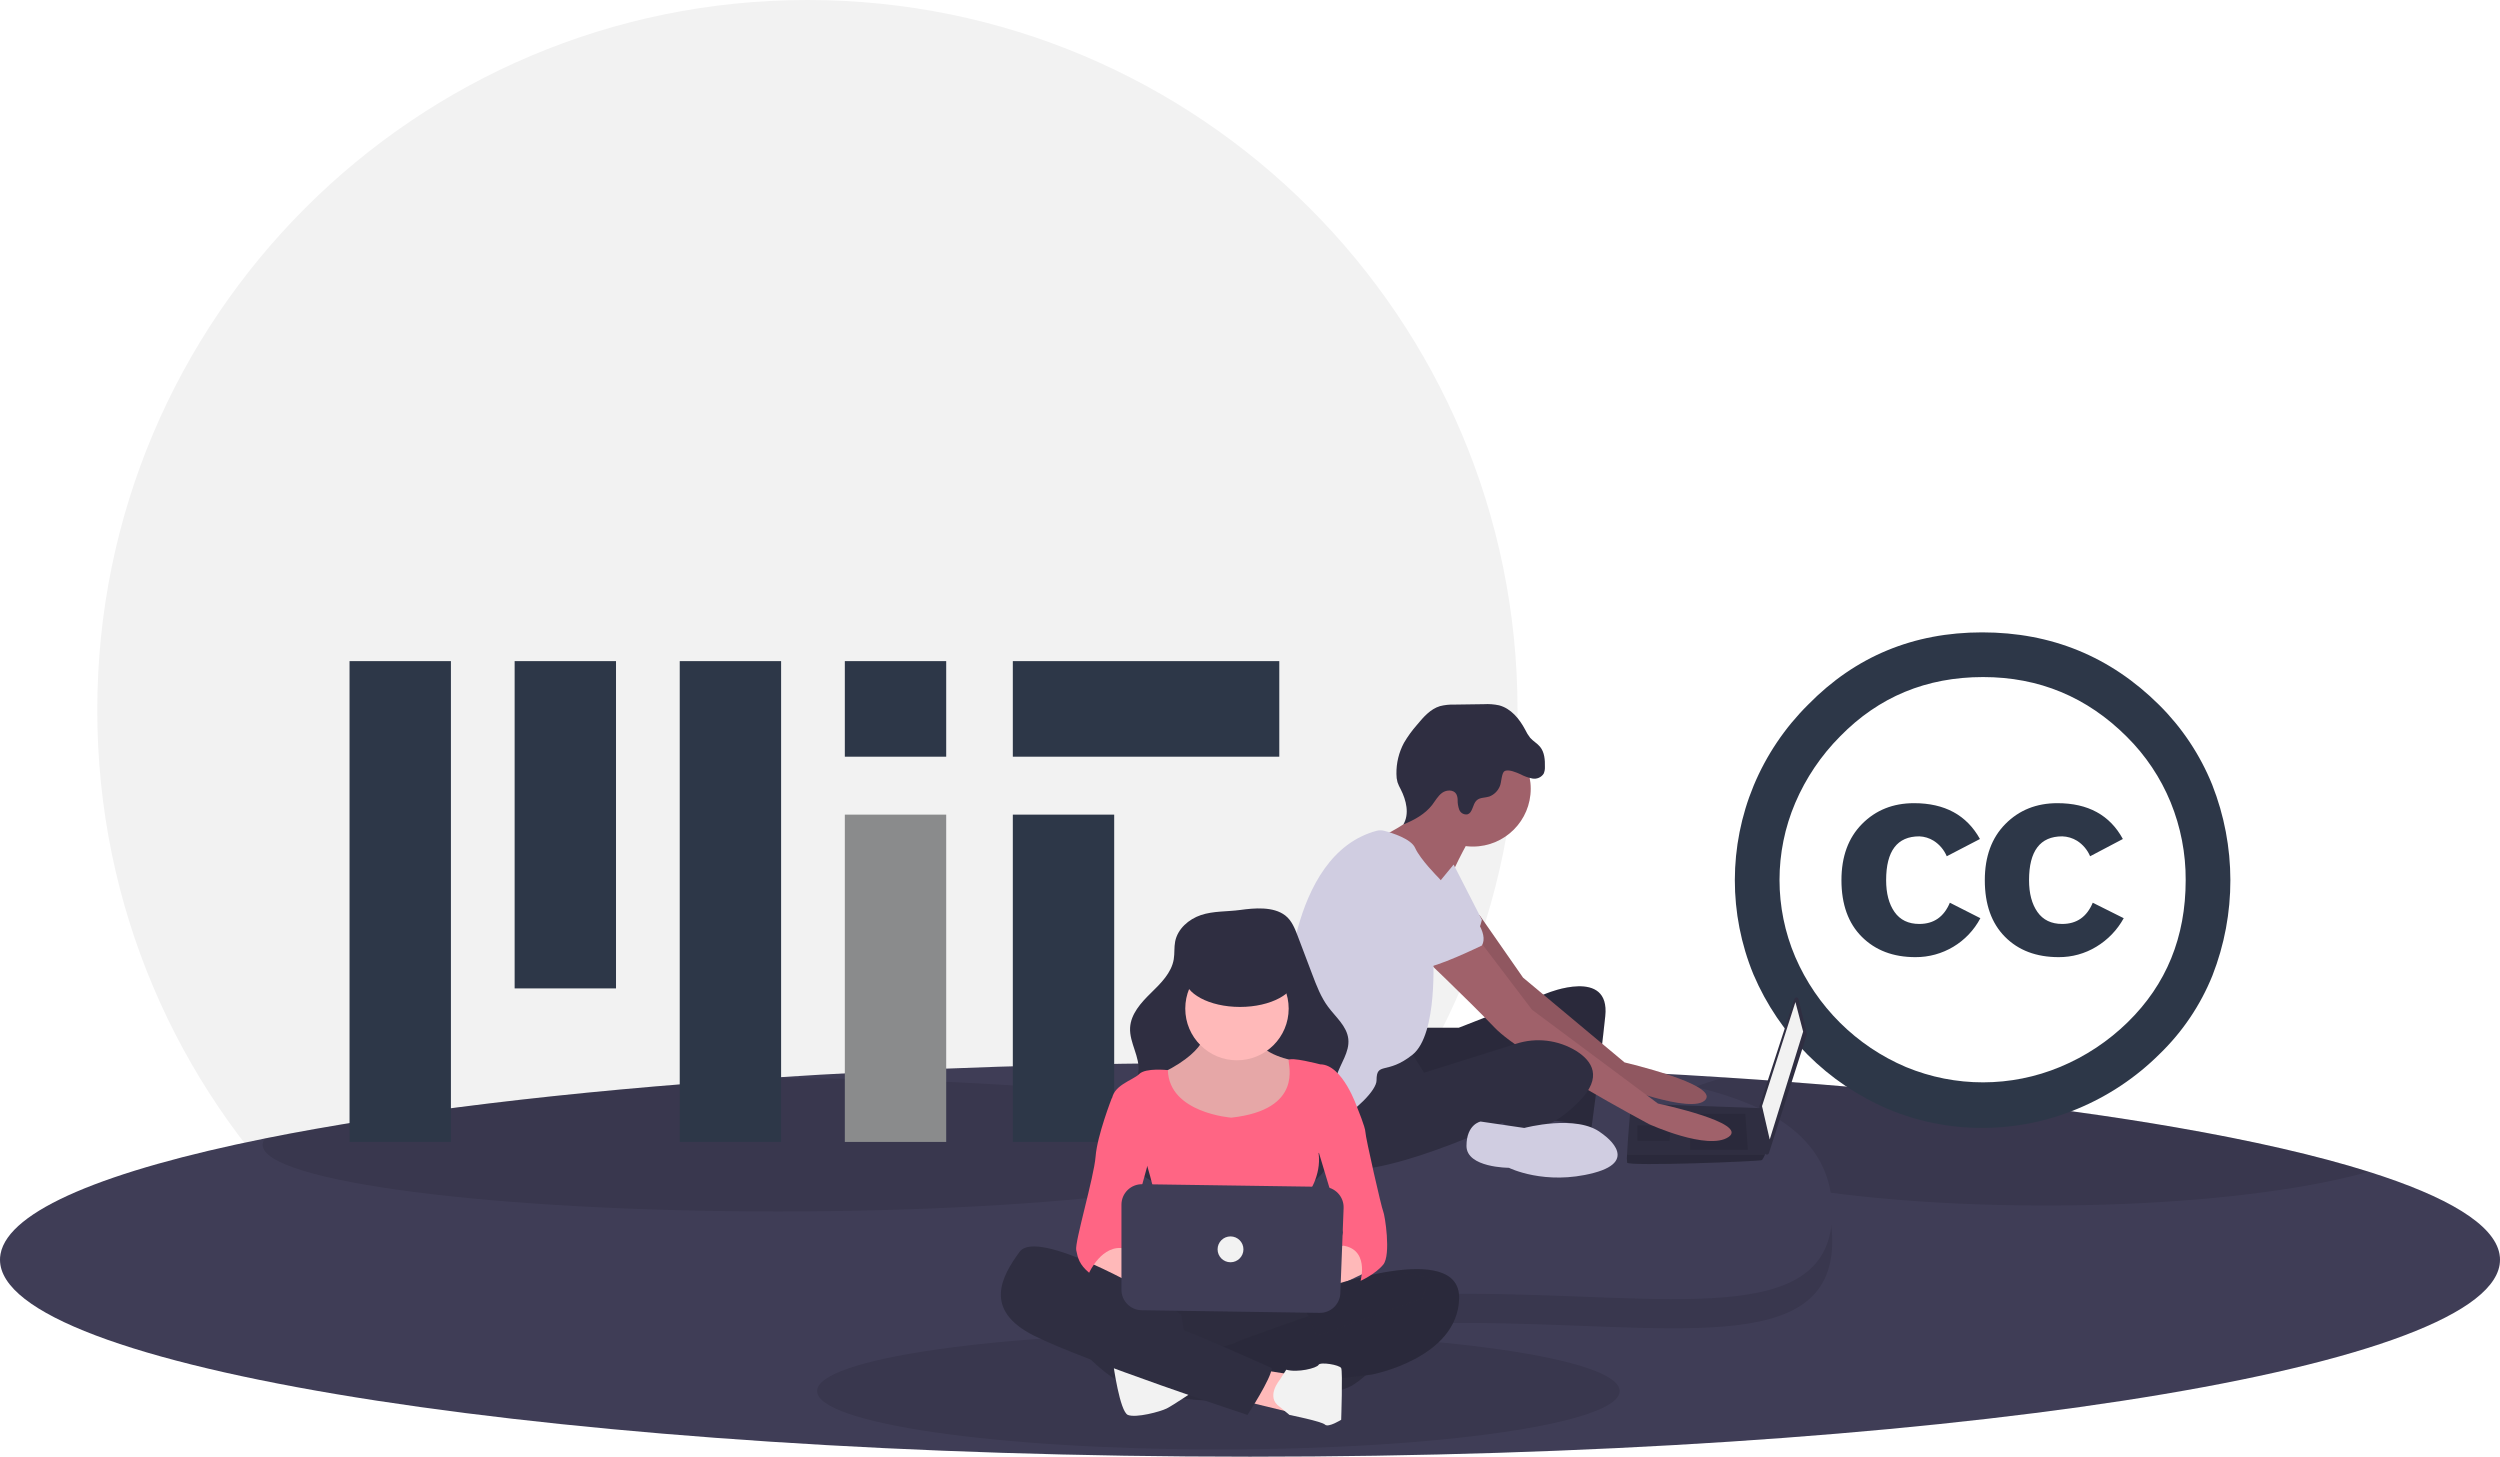
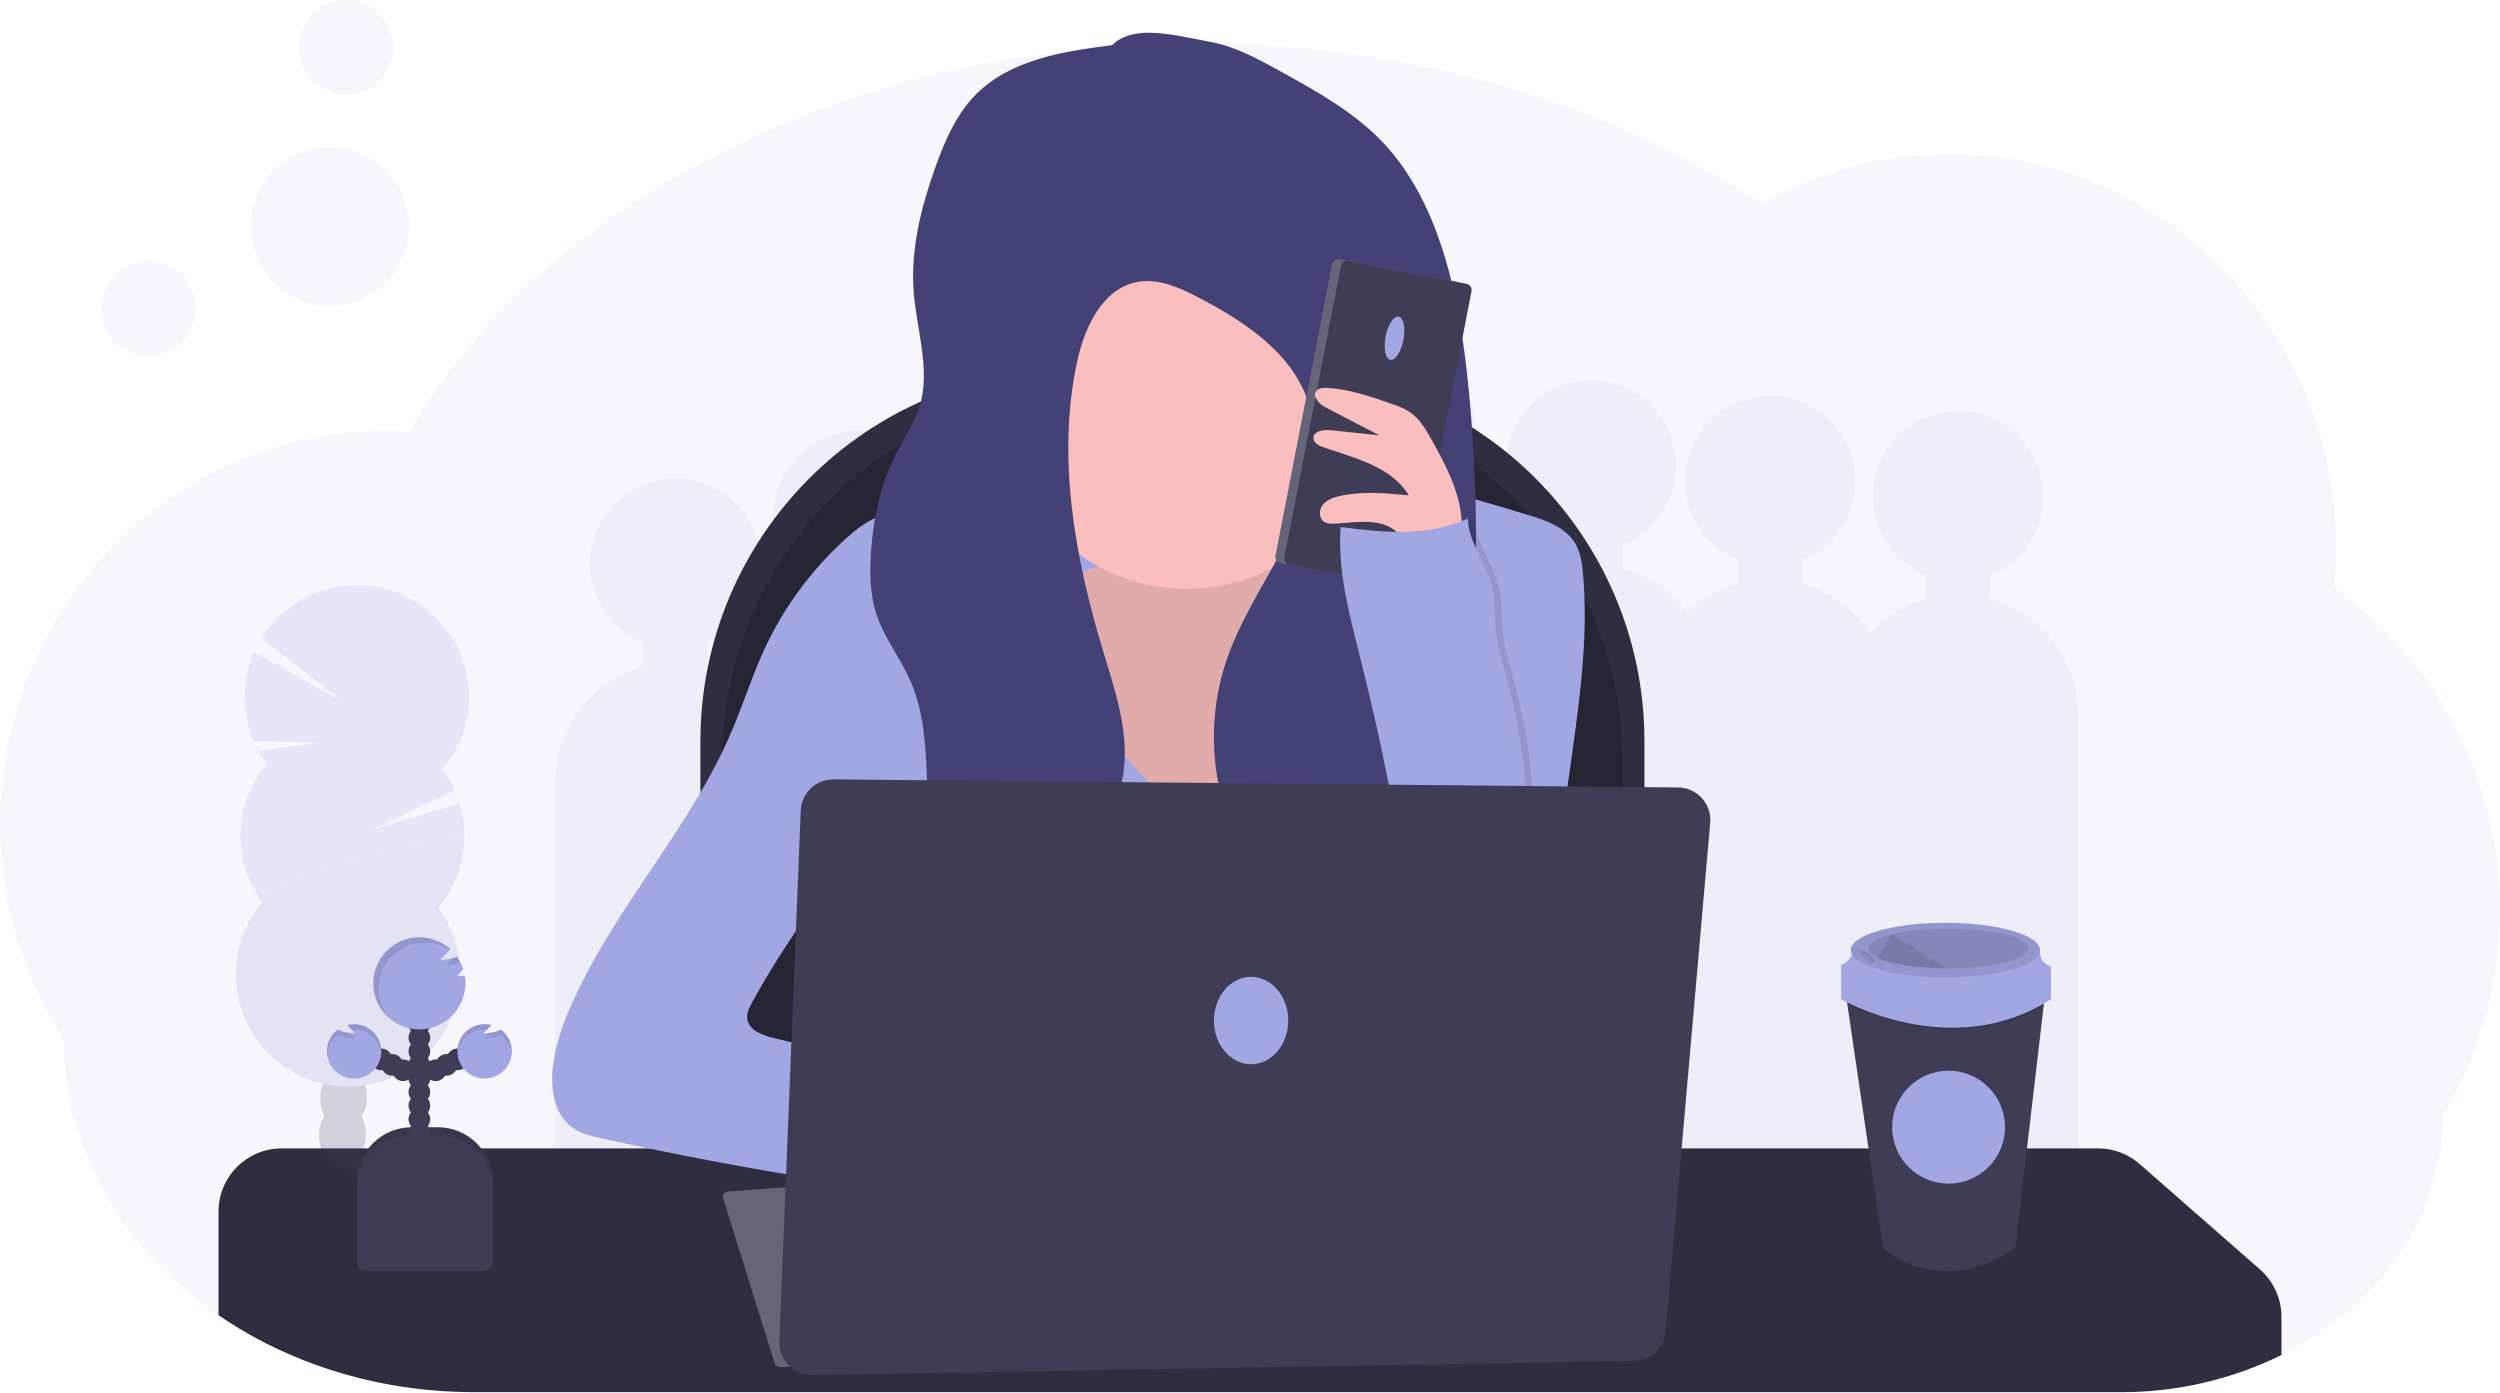
- <svg xmlns="http://www.w3.org/2000/svg" data-name="Layer 1" width="1028" height="598.997" viewBox="0 0 1028 598.997">
-   <circle cx="332.005" cy="292.004" r="292.004" fill="#f2f2f2" />
-   <path d="M1114,668.499a13.69,13.69,0,0,1-.17,2.12c-7.14,43.76-234.46,78.88-513.83,78.88s-506.69-35.12-513.83-78.88a13.675,13.675,0,0,1-.17-2.12c0-.2,0-.41.02-.61,0-.11.01-.21.01-.32a.489.489,0,0,0,.01-.12c.04-.45.1-.88.18-1.32,3.26-17.89,43.35-34.33,108.74-47.5,53.48-10.77,123.89-19.36,204.93-24.76,61.5-4.1,129.12-6.37,200.11-6.37,57.12,0,112.06,1.47,163.38,4.17h.02q16.11.855,31.74,1.87c71.33,4.62,134.63,11.69,185.63,20.54,31.37,5.45,58.1,11.58,79.19,18.22h.01c32.46,10.23,51.6,21.7,53.81,33.83.08.44.14.87.18,1.32a.487.487,0,0,0,.01.12c0,.11.01.21.01.32C1114,668.089,1114,668.299,1114,668.499Z" transform="translate(-86 -150.5013)" fill="#3f3d56" />
-   <ellipse cx="501" cy="571.997" rx="165" ry="24" opacity="0.1" />
-   <path d="M1059.96,632.299c-5.77,1.65-12.27,3.18-19.4,4.58-29.36,5.78-69.42,9.33-113.53,9.33-49.28,0-93.45-4.43-123.38-11.44-24.84-5.82-39.88-13.39-39.88-21.7,0-7.3,11.64-14.06,31.37-19.53,71.33,4.62,134.63,11.69,185.63,20.54C1012.14,619.529,1038.87,625.659,1059.96,632.299Z" transform="translate(-86 -150.5013)" opacity="0.1" />
-   <path d="M618,621.249c0,15.13-94.92,27.4-212,27.4s-212-12.27-212-27.4a4.372,4.372,0,0,1,.96-2.62c53.48-10.77,123.89-19.36,204.93-24.76q3.045-.015,6.11-.01C523.08,593.859,618,606.119,618,621.249Z" transform="translate(-86 -150.5013)" opacity="0.1" />
-   <rect x="416.472" y="334.975" width="41.685" height="134.584" fill="#2d3748" />
-   <rect x="279.506" y="271.851" width="41.685" height="197.708" fill="#2d3748" />
-   <rect x="143.73" y="271.851" width="41.685" height="197.708" fill="#2d3748" />
-   <rect x="211.618" y="271.851" width="41.685" height="134.584" fill="#2d3748" />
-   <rect x="347.393" y="271.851" width="41.685" height="39.303" fill="#2d3748" />
-   <rect x="347.393" y="334.975" width="41.685" height="134.584" fill="#8a8b8c" />
-   <rect x="416.472" y="271.851" width="109.573" height="39.303" fill="#2d3748" />
-   <path d="M901.062,410.53q42.748,0,72.774,29.839A97.983,97.983,0,0,1,995.668,473.208a107.346,107.346,0,0,1,.096,78.409,93.533,93.533,0,0,1-21.739,32.294,104.704,104.704,0,0,1-33.841,22.561,101.425,101.425,0,0,1-39.114,7.823,99.015,99.015,0,0,1-38.662-7.734A104.845,104.845,0,0,1,807.007,551.165a101.764,101.764,0,0,1,.089-77.594A102.307,102.307,0,0,1,829.565,440.185Q858.674,410.537,901.062,410.53Zm.369,18.377q-34.93,0-58.768,24.379A87.595,87.595,0,0,0,824.197,480.668a80.789,80.789,0,0,0,0,63.311,86.249,86.249,0,0,0,45.577,45.31,82.687,82.687,0,0,0,63.41-.089,87.995,87.995,0,0,0,27.741-18.374q23.831-23.287,23.828-58.405a83.659,83.659,0,0,0-6.186-32.02,81.465,81.465,0,0,0-18.002-26.929Q935.989,428.909,901.431,428.908Zm-1.277,66.591-13.649,7.097a14.006,14.006,0,0,0-5.365-6.368,12.087,12.087,0,0,0-5.916-1.818q-13.64,0-13.646,18.011,0,8.186,3.454,13.095,3.458,4.914,10.192,4.916,8.916,0,12.557-8.733l12.551,6.368a29.99,29.99,0,0,1-26.745,16.012q-13.644,0-22.016-8.37-8.367-8.367-8.367-23.284,0-14.557,8.46-23.105,8.458-8.549,21.38-8.552Q891.97,480.757,900.155,495.498Zm58.765,0-13.465,7.097a13.992,13.992,0,0,0-5.368-6.368,12.373,12.373,0,0,0-6.094-1.818q-13.644,0-13.649,18.011,0,8.186,3.458,13.095,3.453,4.914,10.192,4.916,8.907,0,12.548-8.733l12.735,6.368a31.277,31.277,0,0,1-11.274,11.736,29.398,29.398,0,0,1-15.464,4.276q-13.831,0-22.099-8.37-8.291-8.367-8.284-23.284,0-14.557,8.463-23.105,8.453-8.549,21.373-8.552Q950.912,480.757,958.919,495.498Z" transform="translate(-86 -150.5013)" fill="#2d3748" />
-   <path d="M839.417,660.837c0,48.737-67.934,33.663-151.113,33.663s-150.104,15.075-150.104-33.663,67.925-59.337,151.104-59.337S839.417,612.099,839.417,660.837Z" transform="translate(-86 -150.5013)" opacity="0.1" />
-   <path d="M839.417,648.837c0,48.737-67.934,33.663-151.113,33.663s-150.104,15.075-150.104-33.663,67.925-59.337,151.104-59.337S839.417,600.099,839.417,648.837Z" transform="translate(-86 -150.5013)" fill="#3f3d56" />
-   <path d="M825.542,561.343l3.434,14.164a.885.885,0,0,1-.017.478l-15.575,48.673a.885.885,0,0,1-1.722-.17l-2.155-18.961a.885.885,0,0,1,.038-.374l14.297-43.876A.885.885,0,0,1,825.542,561.343Z" transform="translate(-86 -150.5013)" fill="#2f2e41" />
-   <polygon points="738.278 412.038 741.449 424.19 727.711 468.572 724.541 454.835 738.278 412.038" fill="#f2f2f2" />
-   <path d="M755.064,628.584c.528,1.585,54.949-.528,55.477-1.057a11.469,11.469,0,0,0,1.162-2.113c.497-1.057.951-2.113.951-2.113l-2.113-17.108L756.649,604.279s-1.347,14.498-1.622,21.134A15.853,15.853,0,0,0,755.064,628.584Z" transform="translate(-86 -150.5013)" fill="#2f2e41" />
-   <polygon points="717.673 458.005 718.729 472.799 694.953 472.799 694.953 458.005 717.673 458.005" opacity="0.1" />
-   <polygon points="687.028 462.76 687.17 462.732 686.5 469.1 673.291 469.1 673.291 462.76 687.028 462.76" opacity="0.1" />
-   <path d="M755.064,628.584c.528,1.585,54.949-.528,55.477-1.057a11.469,11.469,0,0,0,1.162-2.113H755.027A15.853,15.853,0,0,0,755.064,628.584Z" transform="translate(-86 -150.5013)" opacity="0.1" />
-   <path d="M671.055,573.106h14.794l36.457-14.266s25.889-10.567,23.776,9.51S740.27,615.375,740.27,615.375s-11.624-5.284-17.964-3.698-2.113-32.23-2.113-32.23-51.779,24.833-56.534,21.663-5.812-25.361-5.812-25.361Z" transform="translate(-86 -150.5013)" fill="#2f2e41" />
-   <path d="M671.055,573.106h14.794l36.457-14.266s25.889-10.567,23.776,9.51S740.27,615.375,740.27,615.375s-11.624-5.284-17.964-3.698-2.113-32.23-2.113-32.23-51.779,24.833-56.534,21.663-5.812-25.361-5.812-25.361Z" transform="translate(-86 -150.5013)" opacity="0.1" />
-   <path d="M694.363,526.777l17.904,25.723,41.74,34.871s38.57,8.982,33.286,15.322-37.513-6.34-37.513-6.34S701.7,561.483,700.115,558.841s-19.021-27.474-19.021-27.474Z" transform="translate(-86 -150.5013)" fill="#a0616a" />
-   <path d="M694.363,526.777l17.904,25.723,41.74,34.871s38.57,8.982,33.286,15.322-37.513-6.34-37.513-6.34S701.7,561.483,700.115,558.841s-19.021-27.474-19.021-27.474Z" transform="translate(-86 -150.5013)" opacity="0.1" />
-   <circle cx="605.661" cy="324.331" r="23.776" fill="#a0616a" />
-   <path d="M690.076,495.967s-7.925,13.737-9.51,21.134-23.776-14.794-23.776-14.794l-2.906-7.661s20.87-9.775,19.285-17.7S690.076,495.967,690.076,495.967Z" transform="translate(-86 -150.5013)" fill="#a0616a" />
-   <path d="M683.736,506.005l11.624,22.719s-2.642,11.095-6.869,12.152-22.191-13.737-22.191-13.737Z" transform="translate(-86 -150.5013)" fill="#d0cde1" />
-   <path d="M694.303,537.178l21.663,28.531,51.779,38.57s37.513,7.925,29.06,13.737-32.758-5.284-32.758-5.284-52.307-28.003-63.403-39.627-31.701-31.173-31.701-31.173Z" transform="translate(-86 -150.5013)" fill="#a0616a" />
-   <path d="M665.244,581.56l6.34,10.039,37.839-11.905a29.751,29.751,0,0,1,24.771,2.989c6.604,4.161,10.831,10.765,1.321,20.54-19.021,19.549-31.701,8.982-31.701,8.982s-63.931,30.116-74.498,15.322-11.095-22.191-11.095-22.191S658.903,579.975,665.244,581.56Z" transform="translate(-86 -150.5013)" fill="#2f2e41" />
-   <path d="M744.497,616.432s16.907,11.095-3.17,16.379-34.871-2.113-34.871-2.113-17.436,0-17.436-8.982,5.812-10.039,5.812-10.039l17.964,2.642S734.458,608.506,744.497,616.432Z" transform="translate(-86 -150.5013)" fill="#d0cde1" />
-   <path d="M711.166,468.851a17.728,17.728,0,0,0,4.982,1.785,4.548,4.548,0,0,0,4.595-1.969,6.181,6.181,0,0,0,.522-2.795c.064-2.901-.146-6.038-1.985-8.283-1.17-1.429-2.878-2.33-4.089-3.724a17.598,17.598,0,0,1-2.067-3.378c-2.356-4.424-5.843-8.676-10.69-9.951a23.183,23.183,0,0,0-6.24-.477l-12.206.172a21.251,21.251,0,0,0-5.872.632c-3.929,1.188-6.789,4.492-9.409,7.651a47.851,47.851,0,0,0-5.396,7.448,26.133,26.133,0,0,0-3.098,12.804,11.98,11.98,0,0,0,.439,3.388,18.801,18.801,0,0,0,1.332,2.925c2.289,4.496,3.648,10.112,1.07,14.449,4.478-1.829,8.909-4.228,11.863-8.058,1.321-1.714,2.358-3.72,4.119-4.977s4.631-1.367,5.761.479a5.163,5.163,0,0,1,.583,2.418,11.084,11.084,0,0,0,.668,4.081,3.058,3.058,0,0,0,3.322,1.896c2.3-.648,2.08-4.179,3.852-5.782,1.346-1.218,3.422-.985,5.15-1.538a7.643,7.643,0,0,0,4.387-4.321c.655-1.468.645-5.31,1.884-6.105C706.194,466.625,709.726,468.21,711.166,468.851Z" transform="translate(-86 -150.5013)" fill="#2f2e41" />
-   <path d="M651.996,492.139a6.271,6.271,0,0,1,3.264.008c3.392.911,10.995,3.321,12.625,6.989,2.113,4.755,9.51,12.152,9.51,12.152s10.039,10.039,7.925,16.907-10.039,14.794-10.039,14.794,2.113,32.758-8.454,41.212-14.794,2.642-14.794,10.567-32.758,32.758-39.098,17.436c0,0,3.17-28.531,2.113-38.57C614.008,563.741,615.533,502.011,651.996,492.139Z" transform="translate(-86 -150.5013)" fill="#d0cde1" />
-   <path d="M668.942,505.477s32.23,23.776,26.418,33.815c0,0-19.549,9.51-23.776,8.982s-20.606-19.021-24.833-20.606S640.411,497.552,668.942,505.477Z" transform="translate(-86 -150.5013)" fill="#d0cde1" />
-   <path d="M579.811,526.783c-5.013,1.693-9.554,5.652-10.58,10.843-.476,2.406-.184,4.907-.585,7.327-.929,5.612-5.334,9.897-9.396,13.878s-8.258,8.606-8.555,14.286c-.325,6.22,4.186,12.047,3.406,18.226-.907,7.179-8.489,11.831-10.364,18.82-1.252,4.667.282,9.694,2.805,13.815,4.809,7.852,13.028,13.183,21.781,16.041s18.075,3.459,27.282,3.556c11.211.117,23.383-.845,31.806-8.244a25.48,25.48,0,0,0,8.459-16.588c.8-8.571-2.777-17.426-.31-25.673,1.553-5.19,5.447-9.93,4.866-15.316-.568-5.266-5.168-8.999-8.323-13.253-2.946-3.972-4.734-8.663-6.486-13.288l-5.995-15.824c-1.178-3.111-2.473-6.382-5.099-8.424-4.917-3.822-12.822-3.071-18.572-2.283C590.619,525.412,584.94,525.051,579.811,526.783Z" transform="translate(-86 -150.5013)" fill="#2f2e41" />
-   <path d="M581.688,572.877s2.657,8.637-17.274,18.602,1.993,20.595,1.993,20.595l23.253,5.315s23.917-3.322,26.575-7.308,7.308-17.274,5.979-19.267a31.061,31.061,0,0,0-3.322-3.986s-15.945-2.657-15.281-9.966S581.688,572.877,581.688,572.877Z" transform="translate(-86 -150.5013)" fill="#ffb9b9" />
-   <path d="M581.688,572.877s2.657,8.637-17.274,18.602,1.993,20.595,1.993,20.595l23.253,5.315s23.917-3.322,26.575-7.308,7.308-17.274,5.979-19.267a31.061,31.061,0,0,0-3.322-3.986s-15.945-2.657-15.281-9.966S581.688,572.877,581.688,572.877Z" transform="translate(-86 -150.5013)" opacity="0.1" />
-   <circle cx="508.643" cy="414.736" r="21.26" fill="#ffb9b9" />
-   <path d="M592.318,610.082s-25.604-1.872-26.089-19.539c0,0-9.122-1.057-11.78,1.601s-11.294,4.651-11.294,11.294,14.616,26.575,14.616,26.575,7.972,26.575,4.651,31.225-3.986,16.609-3.986,16.609,33.218-2.657,38.533,0,26.575,2.657,27.904,0-1.329-35.876-1.329-35.876,5.979-7.972,4.651-17.274L644.139,606.096s-5.979-17.938-15.281-17.938c0,0-12.623-3.322-12.955-1.661S622.215,606.76,592.318,610.082Z" transform="translate(-86 -150.5013)" fill="#ff6584" />
-   <path d="M532.525,668.547s5.979,9.301,21.26,11.294,17.938-3.322,16.609-4.651-17.274-7.308-17.274-7.308l-9.301-7.308Z" transform="translate(-86 -150.5013)" fill="#ffb9b9" />
-   <path d="M641.481,660.574l-17.274,9.966s-22.589-1.329-13.952,5.315,24.582,3.986,24.582,3.986l15.281-7.308Z" transform="translate(-86 -150.5013)" fill="#ffb9b9" />
-   <path d="M555.113,677.848s-15.945,39.198,3.322,45.177,72.416,4.651,84.375-3.322,15.281-18.602,13.287-21.924-15.281-12.623-24.582-13.287S555.113,677.848,555.113,677.848Z" transform="translate(-86 -150.5013)" fill="#2f2e41" />
-   <path d="M555.113,677.848s-15.945,39.198,3.322,45.177,72.416,4.651,84.375-3.322,15.281-18.602,13.287-21.924-15.281-12.623-24.582-13.287S555.113,677.848,555.113,677.848Z" transform="translate(-86 -150.5013)" opacity="0.05" />
-   <path d="M630.378,680.283s56.281-20.373,55.617,4.208-35.876,31.225-35.876,31.225l-10.63,1.329-58.465,1.993s1.993-10.63-2.657-11.959c0,0,15.281-3.986,15.945-4.651s38.533-13.952,41.191-14.616,10.63-5.979,16.609-5.315c0,0,6.644-5.315,13.952-3.986l-20.595,1.329Z" transform="translate(-86 -150.5013)" fill="#2f2e41" />
-   <path d="M630.378,680.283s56.281-20.373,55.617,4.208-35.876,31.225-35.876,31.225l-10.63,1.329-58.465,1.993s1.993-10.63-2.657-11.959c0,0,15.281-3.986,15.945-4.651s38.533-13.952,41.191-14.616,10.63-5.979,16.609-5.315c0,0,6.644-5.315,13.952-3.986l-20.595,1.329Z" transform="translate(-86 -150.5013)" opacity="0.1" />
-   <polygon points="534.434 533.081 541.53 549.271 584.714 533.99 588.036 525.354 576.741 523.36 554.035 527.347 544.187 530.004 534.434 533.081" fill="#2f2e41" />
-   <polygon points="534.434 533.081 541.53 549.271 584.714 533.99 588.036 525.354 576.741 523.36 554.035 527.347 544.187 530.004 534.434 533.081" opacity="0.1" />
-   <path d="M528.538,703.094s12.623,15.945,27.239,19.931,22.589-1.329,22.589-1.329L573.716,703.094l-1.993-11.959L563.086,685.156l-17.274-7.972-20.595-6.644s-8.637-1.329-8.637,0,7.972,21.26,7.972,21.26Z" transform="translate(-86 -150.5013)" fill="#2f2e41" />
-   <path d="M543.819,711.731s2.657,19.267,5.979,20.595,13.287-1.329,15.945-2.657,11.691-7.459,11.691-7.459S545.812,710.402,543.819,711.731Z" transform="translate(-86 -150.5013)" fill="#f2f2f2" />
-   <polygon points="518.277 563.223 530.9 565.216 529.571 580.496 511.964 576.22 518.277 563.223" fill="#ffb9b9" />
-   <path d="M612.186,717.977s-5.916,7.042.063,11.028l3.986,3.322s13.287,2.657,14.616,3.986,6.644-1.993,6.644-1.993.664-19.931,0-21.26-8.637-2.657-9.301-1.329-8.637,3.322-13.287,1.993Z" transform="translate(-86 -150.5013)" fill="#f2f2f2" />
-   <path d="M559.099,682.499s-46.506-27.239-53.814-17.274-15.281,23.917,5.979,34.547,87.697,32.554,87.697,32.554,9.966-15.281,9.966-19.267c0,0-35.212-15.945-41.191-17.274s-29.897-16.609-33.219-17.938-7.972-5.315-7.972-5.315Z" transform="translate(-86 -150.5013)" fill="#2f2e41" />
-   <path d="M545.812,600.117l-2.657,1.993s-5.979,15.281-6.644,23.917-8.637,35.212-7.972,38.533,1.329,5.979,5.315,9.301c0,0,5.315-11.959,14.616-9.966l11.294-41.191Z" transform="translate(-86 -150.5013)" fill="#ff6584" />
-   <path d="M638.824,600.117l5.315,5.979s3.322,7.972,3.322,9.966,6.644,31.225,7.308,32.554,3.322,17.938,0,21.924-9.301,6.644-9.301,6.644,3.986-13.952-8.637-14.616l1.329-5.315-11.959-39.862Z" transform="translate(-86 -150.5013)" fill="#ff6584" />
-   <path d="M547.141,645.858v34.995a8.413,8.413,0,0,0,8.289,8.413l73.185,1.084a8.413,8.413,0,0,0,8.532-8.089l1.346-34.999a8.413,8.413,0,0,0-8.285-8.736l-74.531-1.08A8.413,8.413,0,0,0,547.141,645.858Z" transform="translate(-86 -150.5013)" fill="#3f3d56" />
-   <ellipse cx="509.89" cy="401.732" rx="22.884" ry="12.322" fill="#2f2e41" />
-   <circle cx="505.986" cy="513.727" r="5.315" fill="#f2f2f2" />
+ <svg xmlns="http://www.w3.org/2000/svg" data-name="Layer 1" width="1144" height="637" viewBox="0 0 1144 637">
+   <path d="M1172,547.81a180.56,180.56,0,0,1-26.12,93.88c0,34.62-16.14,66-42.32,88.87a144.74,144.74,0,0,1-21.08,15.28c-.3.19-.61.37-.92.55-.56.33-1.12.66-1.69,1l-.53.31h0c-2.39,1.35-4.83,2.65-7.32,3.87a165.67,165.67,0,0,1-73.76,17H245.17q-9,0-17.84-.72a211.15,211.15,0,0,1-61.06-14.14q-5.72-2.26-11.22-4.86-2.62-1.23-5.19-2.53c-1.07-.54-2.14-1.1-3.2-1.66A190.5,190.5,0,0,1,128,733.32a183.89,183.89,0,0,1-15.8-12.12C78.17,692,57.12,651.59,57.12,607A180.5,180.5,0,0,1,28,508.32c0-99.14,79.24-179.51,177-179.51,3,0,6,.09,9,.25.43,0,.85,0,1.28.06,16.48-28.09,38.51-53.9,65-76.62,72.24-61.9,177.82-100.92,295.43-100.92,98.82,0,189.15,27.55,258.34,73.07A174.18,174.18,0,0,1,920,202.1c97.74,0,177,80.37,177,179.51a184.9,184.9,0,0,1-1,18.78A180,180,0,0,1,1172,547.81Z" transform="translate(-28 -131.5)" fill="#a2a6e2" opacity="0.1" />
+   <path d="M938.69,405.47V394.74a39.05,39.05,0,1,0-29.38,0v10.73A55,55,0,0,0,883.77,421a55.08,55.08,0,0,0-31.08-22.52V387.74a39.05,39.05,0,1,0-29.38,0v10.73a55,55,0,0,0-23.21,13.16,55.08,55.08,0,0,0-29.41-20.16V380.74a39.05,39.05,0,1,0-29.38,0v10.73a55,55,0,0,0-26,16.06,55.09,55.09,0,0,0-36.57-33.06V363.74a39.05,39.05,0,1,0-29.38,0v10.73a55,55,0,0,0-40,47.77,54.62,54.62,0,0,0-16.57-7.77V403.74a39.05,39.05,0,1,0-29.38,0v10.73a55.18,55.18,0,0,0-34.66,28.7,54.58,54.58,0,0,0-15-6.7V425.74a39.05,39.05,0,1,0-29.38,0v10.73a54.29,54.29,0,0,0-14.21,6.22,55.14,55.14,0,0,0-34.41-28.22V403.74a39.05,39.05,0,1,0-29.38,0v10.73a55.1,55.1,0,0,0-35.87,31.36,55,55,0,0,0-18.75-9.36V425.74a39.05,39.05,0,1,0-29.38,0v10.73a55,55,0,0,0-40.31,53v248H392v-22h52v22H554v-22h79v-40h68v17h82v7h86v7H979v-248A55,55,0,0,0,938.69,405.47Z" transform="translate(-28 -131.5)" fill="#a2a6e2" opacity="0.1" />
+   <path d="M490.78,169h91.43A170.28,170.28,0,0,1,752.5,339.28V570a0,0,0,0,1,0,0h-432a0,0,0,0,1,0,0V339.28A170.28,170.28,0,0,1,490.78,169Z" fill="#2f2e41" />
+   <path d="M500.78,178.28h71.43A170.28,170.28,0,0,1,742.5,348.56V560.71a0,0,0,0,1,0,0h-412a0,0,0,0,1,0,0V348.56A170.28,170.28,0,0,1,500.78,178.28Z" opacity="0.2" />
+   <path d="M1072,734.09v17.46a165.67,165.67,0,0,1-73.76,17H245.17q-9,0-17.84-.72a211.15,211.15,0,0,1-61.06-14.14q-5.72-2.26-11.22-4.86-2.62-1.23-5.19-2.53c-1.07-.54-2.14-1.1-3.2-1.66A190.5,190.5,0,0,1,128,733.32V685.9A28.9,28.9,0,0,1,156.9,657H988.13a28.9,28.9,0,0,1,19,7.17l55,48.2A28.87,28.87,0,0,1,1072,734.09Z" transform="translate(-28 -131.5)" fill="#2f2e41" />
+   <path d="M510.67,357.31q-32.71,2.16-65.17,7c-6.15.92-12.39,1.94-18,4.66a52.8,52.8,0,0,0-11.94,8.56,157.38,157.38,0,0,0-38,51.53c-5.57,12.15-9.57,25-14.82,37.25-18.69,43.75-52.59,79.53-72.32,122.82-4.27,9.37-7.87,19.15-9.3,29.34-1.48,10.54.2,22.84,8.86,29,4,2.83,8.86,4,13.62,5a1641.51,1641.51,0,0,0,181.57,29.65c-6.61-6.38-8.82-16.27-7.95-25.41s4.46-17.78,8-26.25q-51.81-11.43-103.36-24c-5.13-1.25-11.29-3.6-11.92-8.84-.32-2.67,1-5.24,2.3-7.59a407.17,407.17,0,0,1,52.4-74c0,28.06-1.39,59.75-1.39,87.82H747.35a248,248,0,0,1-6.84-48.85C739,501.24,757.1,447.89,752.4,394.24c-.44-4.95-1.12-10.05-3.71-14.29-4.47-7.32-13.39-10.35-21.59-12.85-31.44-9.56-63.54-19.23-96.4-18.48-9.77.23-19.5,1.37-29.21,2.52C571.9,354.63,540.4,355.34,510.67,357.31Z" transform="translate(-28 -131.5)" fill="#a2a6e2" />
+   <path d="M358.88,679.82l23.6,75.53a2.36,2.36,0,0,0,2.25,1.65H486l-24-88-101.06,7.77A2.36,2.36,0,0,0,358.88,679.82Z" transform="translate(-28 -131.5)" fill="#656478" />
+   <path d="M532,389.79c-4.4,2.53-9.53,3.44-14.53,4.31l-32.27,5.6c-6.28,1.09-12.89,2.33-17.73,6.48-9.9,8.47-7.76,24.06-4.76,36.74l6,25.44c4.52,19.12,9.14,38.47,18.41,55.79,16.19,30.23,45.89,52,78.55,62.49,11.67,3.75,24,6.19,36.18,4.85,23.86-2.62,44.27-19.63,56.85-40.08s18.57-44.17,24.06-67.55c5.27-22.38,10.28-45.08,9.94-68.08-.1-7.16-.82-14.64-4.64-20.71-8.37-13.33-27.34-14.33-42.89-11.87-2.42.39-4.93.81-7.26.08-7-2.18-7.16-11.79-10.16-18.46-5.67-12.58-22.49-14.81-36.24-13.67s-35.16,2.61-47.14,10.4C532.85,369,545.51,382,532,389.79Z" transform="translate(-28 -131.5)" fill="#fbbebe" />
+   <path d="M532,389.79c-4.4,2.53-9.53,3.44-14.53,4.31l-32.27,5.6c-6.28,1.09-12.89,2.33-17.73,6.48-9.9,8.47-7.76,24.06-4.76,36.74l6,25.44c4.52,19.12,9.14,38.47,18.41,55.79,16.19,30.23,45.89,52,78.55,62.49,11.67,3.75,24,6.19,36.18,4.85,23.86-2.62,44.27-19.63,56.85-40.08s18.57-44.17,24.06-67.55c5.27-22.38,10.28-45.08,9.94-68.08-.1-7.16-.82-14.64-4.64-20.71-8.37-13.33-27.34-14.33-42.89-11.87-2.42.39-4.93.81-7.26.08-7-2.18-7.16-11.79-10.16-18.46-5.67-12.58-22.49-14.81-36.24-13.67s-35.16,2.61-47.14,10.4C532.85,369,545.51,382,532,389.79Z" transform="translate(-28 -131.5)" opacity="0.1" />
+   <path d="M505.29,418.45c4.88,10.24,8.54,21.1,14.44,30.79,4.69,7.7,10.7,14.49,16.68,21.24C551.9,488,567.59,505.66,586.76,519a222.93,222.93,0,0,1,55.37-109c8.26-8.87,18.6-17.61,30.72-17.28,7.52.21,14.46,3.94,20.72,8.09,7,4.63,13.62,10,18.65,16.67,7.95,10.62,11.38,24.07,12,37.32s-1.44,26.47-3.48,39.57l-10.5,67.71c-.61,3.92-1.46,8.25-4.66,10.6a14.67,14.67,0,0,1-6,2.16c-38.17,7.43-77.51,2.61-116.4,2.23-43-.41-87.19,4.49-127.92-9.19-2.13-.72-4.34-1.55-5.78-3.26a12.06,12.06,0,0,1-2-4.31c-9.49-30.72-1.88-63.73,3.75-95.38a748.38,748.38,0,0,0,9.51-75.78c.17-2.29,25.33,2.77,28.14,4.39C496.53,398.07,501.61,410.73,505.29,418.45Z" transform="translate(-28 -131.5)" fill="#a2a6e2" />
+   <g opacity="0.2">
+     <path d="M194.87,668.29c0,.46-.05.91-.1,1.35q-5.72-2.26-11.22-4.86a9.1,9.1,0,0,1-5.19-2.53c-1.07-.54-2.14-1.1-3.2-1.66a13.68,13.68,0,0,1,.81-1.46c2.06-3.26,5.19-5.3,8.64-5.19s6.44,2.34,8.29,5.71A16.87,16.87,0,0,1,194.87,668.29Z" transform="translate(-28 -131.5)" fill="#3f3d56" />
+     <path d="M195.41,651.17a16.88,16.88,0,0,1-2.51,8.48c-2.06,3.25-5.19,5.29-8.64,5.18l-.71-.05a9.1,9.1,0,0,1-5.19-2.53,12.53,12.53,0,0,1-2.39-3.12,17.55,17.55,0,0,1,.54-17.12c2.06-3.26,5.19-5.3,8.64-5.19s6.44,2.34,8.29,5.71A16.87,16.87,0,0,1,195.41,651.17Z" transform="translate(-28 -131.5)" fill="#3f3d56" />
+     <ellipse cx="185.25" cy="633.7" rx="14.01" ry="10.7" transform="translate(-481.98 667.38) rotate(-88.19)" fill="#3f3d56" />
+     <ellipse cx="185.79" cy="616.59" rx="14.01" ry="10.7" transform="translate(-464.35 651.34) rotate(-88.19)" fill="#3f3d56" />
+     <ellipse cx="186.33" cy="599.47" rx="14.01" ry="10.7" transform="translate(-446.72 635.3) rotate(-88.19)" fill="#3f3d56" />
+     <path d="M150,481.05a49.66,49.66,0,0,1-3.8-6l28.26-3.73L144,470.6a51.38,51.38,0,0,1,.31-40.64l40.12,22.44-36.75-28.84a51.28,51.28,0,1,1,82.84,60,51.12,51.12,0,0,1,5.55,9.53L199,510.93l39.33-11.83A51.34,51.34,0,0,1,228.53,547,51.28,51.28,0,1,1,148,544.43a51.28,51.28,0,0,1,2-63.38Z" transform="translate(-28 -131.5)" fill="#a2a6e2" />
+     <path d="M240.5,515.62a51.06,51.06,0,0,1-12,31.35A51.28,51.28,0,1,1,148,544.43C141.37,535.49,240.68,509.87,240.5,515.62Z" transform="translate(-28 -131.5)" opacity="0.1" />
+   </g>
+   <circle cx="68.02" cy="141.18" r="21.63" fill="#a2a6e2" opacity="0.1" />
+   <circle cx="158.17" cy="21.63" r="21.63" fill="#a2a6e2" opacity="0.1" />
+   <circle cx="150.84" cy="103.76" r="36.25" fill="#a2a6e2" opacity="0.1" />
+   <circle cx="543" cy="185.5" r="84" fill="#fbbebe" />
+   <path d="M536.88,152.17c-22.41,2.84-46.6,6.59-62.44,22.69-8.86,9-14.05,21-18.32,32.88-6.62,18.5-11.55,38-10,57.63,1.38,17.56,7.88,35.52,2.62,52.34-2.42,7.74-7.17,14.5-10.86,21.71-6.84,13.39-10.06,28.4-11.24,43.39-.82,10.31-.66,20.92,2.73,30.69,3.61,10.4,10.65,19.25,15.11,29.31,6.6,14.86,7.26,31.58,7.77,47.83s.94,32.39,1.32,48.58c.24,10.18.26,21.08-5.37,29.57,20.79-8.33,41.87-16.83,59.66-30.43s32.19-33.21,34.49-55.49c1.86-18.06-4.24-35.86-9.5-53.24-13-43-21.4-88.84-11.94-132.75,3.41-15.81,11.7-33.46,27.61-36.37,9.71-1.77,19.4,2.66,28.15,7.24,20.68,10.82,42,24.82,49.7,46.85,7,19.92,1.11,42.11-8,61.13s-21.51,36.51-28.59,56.39c-10.87,30.5-7.81,66.21,10.25,93.08s51.43,43.4,83.52,39.06c-2.51-10.84-10.38-19.6-14.6-29.9-7.67-18.71-2.5-40.23,5.75-58.69S694.21,440,699.37,420.4c3.64-13.8,4.08-28.22,4.06-42.49,0-22.46-1.11-44.93-3.27-67.29s-5.46-45-12.58-66.51c-5.72-17.25-14.05-33.93-26.51-47.16-13.26-14.09-30.52-23.64-47.47-33-10.14-5.58-20.5-11.23-31.88-13.32-9-1.65-18.46-4-27.64-4.15C547.84,146.39,541.28,147.74,536.88,152.17Z" transform="translate(-28 -131.5)" fill="#434175" />
+   <rect x="624.01" y="254.09" width="60.85" height="141.74" rx="2.9" transform="translate(45.9 -250.24) rotate(10.98)" fill="#656478" />
+   <rect x="628.09" y="254.88" width="60.85" height="141.74" rx="2.9" transform="translate(46.13 -251) rotate(10.98)" fill="#3f3d56" />
+   <ellipse cx="666.17" cy="286.29" rx="10.05" ry="4.15" transform="translate(230.2 754.21) rotate(-79.02)" fill="#a2a6e2" />
+   <path d="M683,332.5c-2.64-4.67-5.46-9.5-9.91-12.49a35,35,0,0,0-8.18-3.67c-9.69-3.39-19.54-6.81-29.79-7.35-1.67-.08-3.58,0-4.67,1.28-2.24,2.63,1.31,6.21,4.38,7.8l24.42,12.65-22.51-2.38c-3.27-.35-7.93.54-7.69,3.82.16,2.15,2.52,3.32,4.56,4,14.45,5,31.15,8.92,39.06,22-10.54-1-21.31-2-31.64.32-2.83.64-5.76,1.63-7.61,3.86s-2.06,6,.27,7.77c1.44,1.07,3.38,1.1,5.18,1,7.33-.35,14.85-1.81,21.89.28s13.29,9.47,10.86,16.39c6.24.56,13.62,0,19.39-2.69,6.36-3,6.21-8.64,5.82-15.44C696,356.33,689.39,343.9,683,332.5Z" transform="translate(-28 -131.5)" fill="#fbbebe" />
+   <path d="M676.69,550.49a1125.21,1125.21,0,0,0-23-116.92c-5-20-10.68-40.34-9.25-60.92,20.66,2.63,39.17,4.58,58.21-3.86.31,10.81,8.15,20,11,30.45,1.91,7,1.19,14.41,1.94,21.62s3,14.2,4.93,21.21a260.23,260.23,0,0,1,6.63,106.74C709.48,550.91,694.32,553.22,676.69,550.49Z" transform="translate(-28 -131.5)" opacity="0.1" />
+   <path d="M673.69,550.49a1125.21,1125.21,0,0,0-23-116.92c-5-20-10.68-40.34-9.25-60.92,20.66,2.63,39.17,4.58,58.21-3.86.31,10.81,8.15,20,11,30.45,1.91,7,1.19,14.41,1.94,21.62s3,14.2,4.93,21.21a260.23,260.23,0,0,1,6.63,106.74C706.48,550.91,691.32,553.22,673.69,550.49Z" transform="translate(-28 -131.5)" fill="#a2a6e2" />
+   <path d="M384.63,745.27l9.79-242.87a14.86,14.86,0,0,1,15-14.26l386.52,3.7A14.86,14.86,0,0,1,810.59,508L790.17,740.67a14.86,14.86,0,0,1-14.55,13.56l-375.88,6.5A14.87,14.87,0,0,1,384.63,745.27Z" transform="translate(-28 -131.5)" fill="#3f3d56" />
+   <ellipse cx="572.5" cy="467" rx="17" ry="20" fill="#a2a6e2" />
+   <path d="M964,584.76l-.8,6.86-13,110.86c-33.89,23.63-60.25.92-60.48,0L873.34,591.1l-.93-6.34Z" transform="translate(-28 -131.5)" fill="#3f3d56" />
+   <path d="M964,584.76l-.8,6.86c-38.18,22.2-78.91,4.92-89.86-.52l-.93-6.34Z" transform="translate(-28 -131.5)" opacity="0.1" />
+   <path d="M870.5,578.74v10s50.5,29.36,96,0v-10Z" transform="translate(-28 -131.5)" fill="#a2a6e2" />
+   <path d="M876.37,565.53s-1.47,6.75-5.87,7.34v8.51h96v-7.63s-5.87-1.47-5-8.22Z" transform="translate(-28 -131.5)" fill="#a2a6e2" />
+   <ellipse cx="890.21" cy="434.76" rx="43.3" ry="12.48" fill="#a2a6e2" />
+   <ellipse cx="890.21" cy="434.76" rx="43.3" ry="12.48" opacity="0.1" />
+   <path d="M956.22,565.53c0,5-16.42,9.1-36.69,9.1h-1.08c-13.61-.1-25.37-2-31.37-4.84-2.71-1.28-4.25-2.73-4.25-4.26,0-2.54,4.2-4.84,11-6.49a113.49,113.49,0,0,1,25.73-2.61C939.8,556.43,956.22,560.5,956.22,565.53Z" transform="translate(-28 -131.5)" opacity="0.1" />
+   <path d="M918.45,574.63c-13.61-.1-25.37-2-31.37-4.84h0L893.8,559Z" transform="translate(-28 -131.5)" opacity="0.1" />
+   <path d="M880.1,566.23c-.52-.11-1.21.07-1.31.59a1.27,1.27,0,0,0,.2.75,10.67,10.67,0,0,0,4.78,4.09,2.85,2.85,0,0,0,1.09.35,1,1,0,0,0,1-.52,1.13,1.13,0,0,0-.07-.93,4.13,4.13,0,0,0-1.24-1.36C883.21,568.15,881.84,566.52,880.1,566.23Z" transform="translate(-28 -131.5)" opacity="0.1" />
+   <circle cx="891.67" cy="515.79" r="25.83" fill="#a2a6e2" />
+   <path d="M188.33,515.85h12.11a25,25,0,0,1,25,25V578a0,0,0,0,1,0,0H163.33a0,0,0,0,1,0,0V540.85A25,25,0,0,1,188.33,515.85Z" fill="#3f3d56" />
+   <path d="M188.33,515.85h12.11a25,25,0,0,1,25,25V578a0,0,0,0,1,0,0H163.33a0,0,0,0,1,0,0V540.85A25,25,0,0,1,188.33,515.85Z" opacity="0.1" />
+   <circle cx="191.9" cy="524.55" r="4.97" fill="#3f3d56" />
+   <circle cx="191.9" cy="518.34" r="4.97" fill="#3f3d56" />
+   <circle cx="191.9" cy="512.12" r="4.97" fill="#3f3d56" />
+   <circle cx="191.9" cy="505.91" r="4.97" fill="#3f3d56" />
+   <circle cx="191.9" cy="499.7" r="4.97" fill="#3f3d56" />
+   <circle cx="191.9" cy="493.49" r="4.97" fill="#3f3d56" />
+   <circle cx="191.9" cy="487.28" r="4.97" fill="#3f3d56" />
+   <circle cx="199.36" cy="489.76" r="4.97" fill="#3f3d56" />
+   <circle cx="204.33" cy="487.28" r="4.97" fill="#3f3d56" />
+   <circle cx="209.3" cy="484.79" r="4.97" fill="#3f3d56" />
+   <circle cx="191.9" cy="481.07" r="4.97" fill="#3f3d56" />
+   <circle cx="191.9" cy="474.86" r="4.97" fill="#3f3d56" />
+   <circle cx="191.9" cy="468.64" r="4.97" fill="#3f3d56" />
+   <circle cx="191.9" cy="462.43" r="4.97" fill="#3f3d56" />
+   <path d="M240.5,577.91c-1.23.18-2.47.31-3.71.39A28.56,28.56,0,0,0,240,575a21.22,21.22,0,0,0-3-5.83,10.22,10.22,0,0,1-4,1.26c-1.23.18-2.47.31-3.71.4,1.63-1.33,3.15-3.33,4.75-5a21.09,21.09,0,1,0,6.61,12Z" transform="translate(-28 -131.5)" fill="#a2a6e2" />
+   <path d="M257.11,602.6a9.68,9.68,0,0,1-4.18,1.39c-1.23.18-2.47.32-3.71.4a36.4,36.4,0,0,0,3.68-3.82,12.44,12.44,0,1,0,4.21,2Z" transform="translate(-28 -131.5)" fill="#a2a6e2" />
+   <circle cx="184.45" cy="489.76" r="4.97" fill="#3f3d56" />
+   <circle cx="179.48" cy="487.28" r="4.97" fill="#3f3d56" />
+   <circle cx="174.51" cy="484.79" r="4.97" fill="#3f3d56" />
+   <path d="M182.7,602.6a9.64,9.64,0,0,0,4.18,1.39c1.23.18,2.47.32,3.71.4a35.42,35.42,0,0,1-3.68-3.82,12.44,12.44,0,1,1-4.21,2Z" transform="translate(-28 -131.5)" fill="#a2a6e2" />
+   <path d="M188.33,519.58h12.11a25,25,0,0,1,25,25v32.87a4.24,4.24,0,0,1-4.24,4.24H167.57a4.24,4.24,0,0,1-4.24-4.24V544.58a25,25,0,0,1,25-25Z" fill="#3f3d56" />
+   <g opacity="0.1">
+     <path d="M240.88,579.27a18.83,18.83,0,0,1-1.6,1.52c.57,0,1.13-.09,1.7-.15C241,580.18,240.93,579.72,240.88,579.27Z" transform="translate(-28 -131.5)" />
+     <path d="M231.82,573.33c1.25-.08,2.48-.21,3.72-.39a12,12,0,0,0,3.23-.88,21.28,21.28,0,0,0-1.74-2.87,7.52,7.52,0,0,1-2,.85A28.79,28.79,0,0,1,231.82,573.33Z" transform="translate(-28 -131.5)" />
+     <path d="M201.27,584a21.08,21.08,0,0,1,32.5-17.76l.32-.34a21.1,21.1,0,1,0-27.82,31.73A21,21,0,0,1,201.27,584Z" transform="translate(-28 -131.5)" />
+   </g>
+   <g opacity="0.1">
+     <path d="M249.22,606.87c1.24-.08,2.48-.21,3.71-.39a9.7,9.7,0,0,0,4.18-1.4,12.43,12.43,0,0,1,5,8.8,11.38,11.38,0,0,0,.07-1.31,12.38,12.38,0,0,0-5-10,9.68,9.68,0,0,1-4.18,1.39l-1,.13A25.37,25.37,0,0,1,249.22,606.87Z" transform="translate(-28 -131.5)" />
+     <path d="M249.72,602.63a10.19,10.19,0,0,1,1.24.09c.65-.69,1.29-1.43,1.94-2.15a12.4,12.4,0,0,0-15.6,12c0,.42,0,.83.06,1.24A12.42,12.42,0,0,1,249.72,602.63Z" transform="translate(-28 -131.5)" />
+   </g>
+   <g opacity="0.1">
+     <path d="M190.59,606.87c-1.24-.08-2.48-.21-3.71-.39a9.65,9.65,0,0,1-4.18-1.4,12.43,12.43,0,0,0-5,8.8,11.38,11.38,0,0,1-.07-1.31,12.38,12.38,0,0,1,5-10,9.64,9.64,0,0,0,4.18,1.39l1,.13A23.67,23.67,0,0,0,190.59,606.87Z" transform="translate(-28 -131.5)" />
+     <path d="M190.09,602.63a10.36,10.36,0,0,0-1.25.09c-.64-.69-1.28-1.43-1.93-2.15a12.4,12.4,0,0,1,15.6,12c0,.42,0,.83-.06,1.24A12.42,12.42,0,0,0,190.09,602.63Z" transform="translate(-28 -131.5)" />
+   </g>
</svg>
